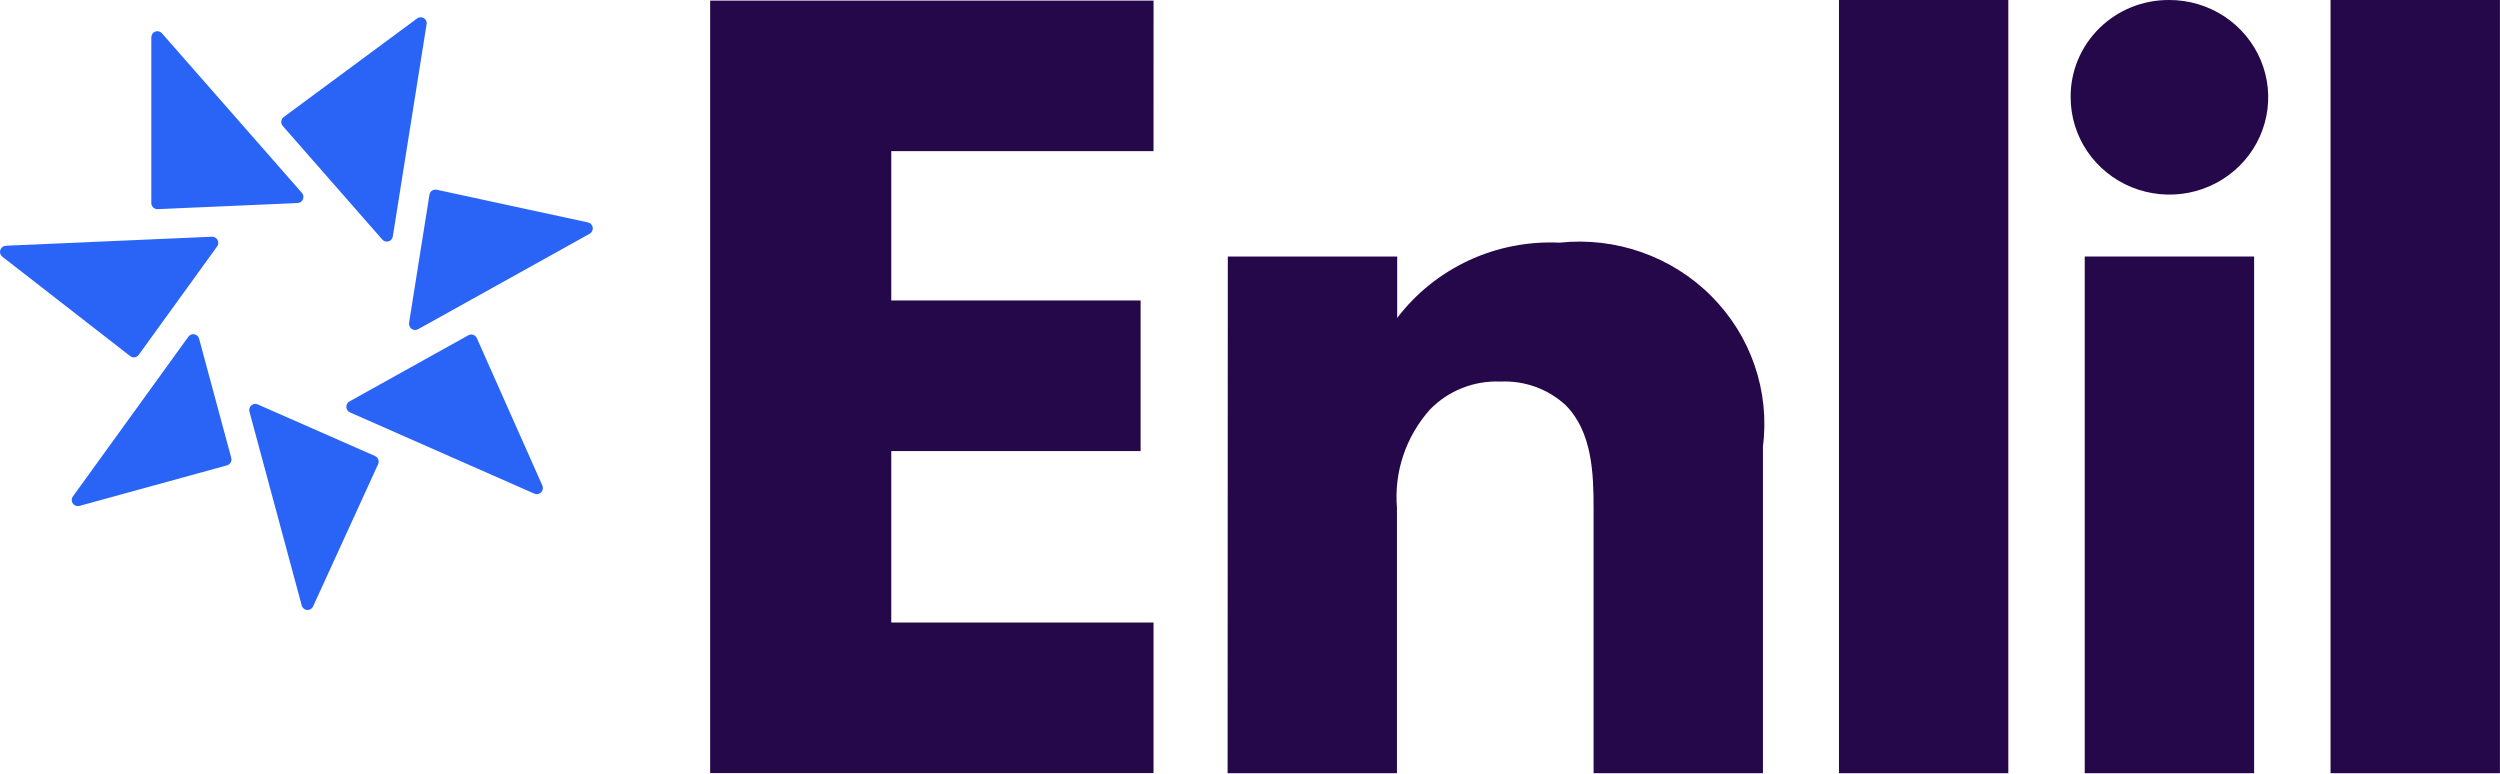
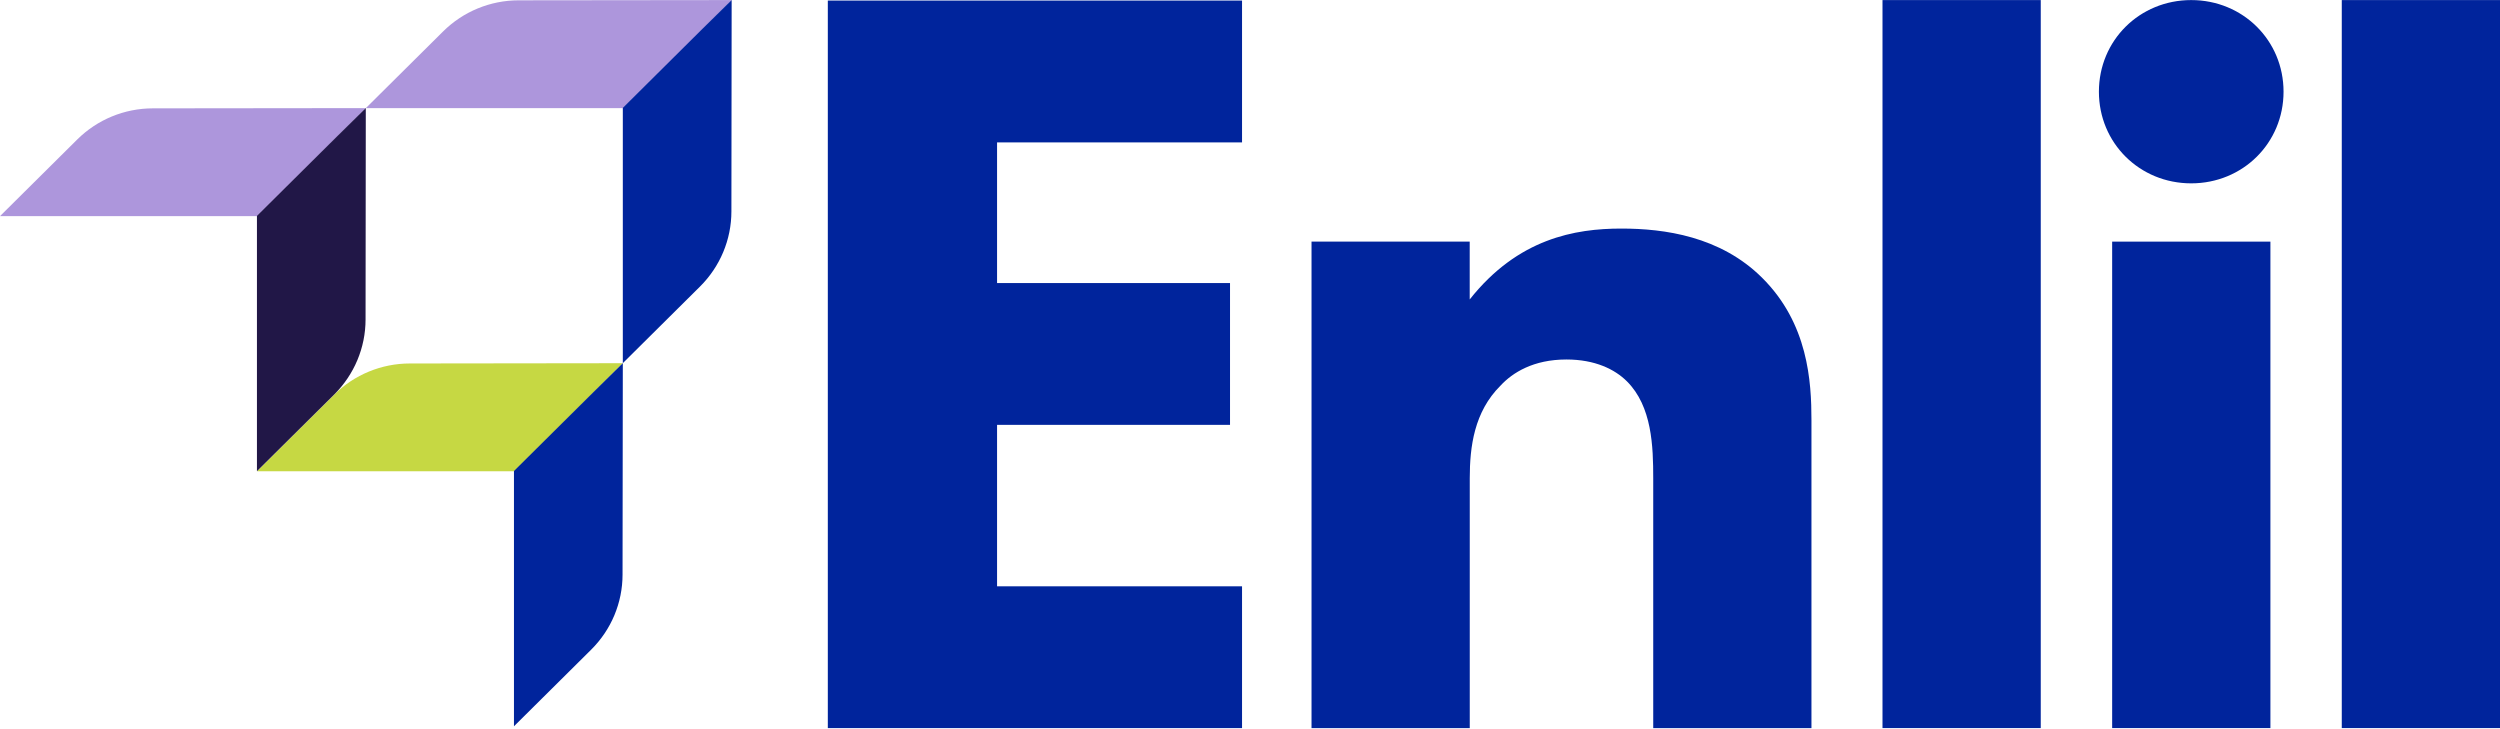
- <svg xmlns="http://www.w3.org/2000/svg" width="97" height="30" viewBox="0 0 97 30" fill="none">
-   <path d="M44.757 5.864H34.581V11.657H44.256V17.501H34.581V24.153H44.757V29.995H27.554V0.023H44.758L44.757 5.864Z" fill="#250849" />
-   <path d="M47.639 9.953H54.211V12.336C54.938 11.38 55.893 10.614 56.99 10.104C58.088 9.595 59.296 9.358 60.508 9.415C61.585 9.3 62.675 9.427 63.695 9.786C64.715 10.145 65.64 10.726 66.399 11.488C67.159 12.249 67.734 13.169 68.08 14.18C68.427 15.191 68.537 16.267 68.402 17.325V30H61.831V19.707C61.831 18.404 61.785 16.741 60.732 15.707C60.396 15.4 60 15.162 59.569 15.007C59.138 14.852 58.68 14.784 58.222 14.805C57.714 14.783 57.207 14.868 56.734 15.055C56.262 15.242 55.836 15.526 55.484 15.888C55.02 16.407 54.668 17.012 54.447 17.669C54.227 18.325 54.144 19.019 54.202 19.708V30.001H47.631L47.639 9.953Z" fill="#250849" />
-   <path d="M77.923 0H71.352V30H77.923V0Z" fill="#250849" />
-   <path d="M87.46 9.953H80.888V30H87.46V9.953Z" fill="#250849" />
-   <path d="M96.997 0H90.425V30H96.997V0Z" fill="#250849" />
-   <path d="M84.173 2.81394e-05C84.931 2.81607e-05 85.673 0.221 86.303 0.636C86.933 1.051 87.424 1.641 87.715 2.33C88.005 3.02 88.081 3.779 87.933 4.511C87.785 5.244 87.42 5.916 86.884 6.444C86.348 6.972 85.665 7.332 84.922 7.478C84.178 7.624 83.408 7.549 82.707 7.263C82.007 6.978 81.408 6.494 80.987 5.873C80.566 5.253 80.341 4.523 80.341 3.776C80.336 3.279 80.432 2.786 80.623 2.326C80.814 1.866 81.096 1.448 81.453 1.096C81.809 0.745 82.234 0.467 82.701 0.278C83.168 0.09 83.669 -0.004 84.173 2.81394e-05Z" fill="#250849" />
-   <path d="M16.551 0.944L15.241 9.175C15.234 9.22 15.214 9.261 15.185 9.295C15.156 9.329 15.118 9.353 15.075 9.366C15.032 9.378 14.987 9.378 14.944 9.366C14.902 9.353 14.863 9.329 14.834 9.295L10.972 4.889C10.95 4.864 10.934 4.835 10.924 4.803C10.914 4.772 10.911 4.739 10.915 4.706C10.918 4.673 10.928 4.641 10.945 4.613C10.961 4.584 10.983 4.559 11.01 4.54L16.185 0.715C16.222 0.687 16.267 0.671 16.314 0.669C16.36 0.667 16.406 0.679 16.446 0.704C16.486 0.728 16.517 0.764 16.537 0.807C16.556 0.85 16.562 0.898 16.555 0.944H16.551ZM6.282 1.29L11.714 7.483C11.744 7.517 11.763 7.558 11.77 7.602C11.777 7.647 11.772 7.692 11.755 7.733C11.737 7.775 11.709 7.81 11.672 7.836C11.636 7.861 11.593 7.876 11.549 7.878L6.116 8.115C6.085 8.116 6.053 8.111 6.023 8.1C5.994 8.088 5.967 8.071 5.944 8.049C5.921 8.027 5.903 8 5.89 7.971C5.878 7.941 5.871 7.91 5.871 7.878V1.449C5.871 1.4 5.885 1.353 5.912 1.313C5.939 1.273 5.978 1.243 6.022 1.225C6.067 1.208 6.116 1.205 6.162 1.217C6.209 1.228 6.251 1.254 6.282 1.29ZM0.225 9.534L8.222 9.185C8.266 9.182 8.311 9.193 8.35 9.215C8.389 9.237 8.421 9.271 8.442 9.311C8.463 9.351 8.472 9.396 8.469 9.442C8.465 9.487 8.449 9.53 8.421 9.566L5.383 13.768C5.364 13.793 5.341 13.815 5.314 13.831C5.287 13.848 5.257 13.858 5.226 13.863C5.195 13.867 5.164 13.865 5.133 13.857C5.103 13.849 5.075 13.835 5.05 13.816L0.093 9.962C0.054 9.932 0.026 9.891 0.011 9.845C-0.004 9.798 -0.004 9.748 0.011 9.701C0.025 9.655 0.054 9.614 0.092 9.584C0.131 9.555 0.177 9.538 0.225 9.536V9.534ZM2.829 19.261L7.31 13.063C7.336 13.027 7.371 13 7.412 12.983C7.454 12.967 7.498 12.962 7.542 12.97C7.585 12.979 7.625 12.999 7.658 13.029C7.69 13.06 7.714 13.098 7.725 13.142L8.972 17.765C8.98 17.795 8.983 17.826 8.979 17.857C8.975 17.888 8.965 17.918 8.95 17.945C8.934 17.972 8.914 17.996 8.889 18.015C8.865 18.034 8.837 18.048 8.807 18.056L3.079 19.63C3.033 19.642 2.983 19.64 2.937 19.623C2.892 19.606 2.853 19.575 2.825 19.535C2.798 19.494 2.783 19.446 2.784 19.397C2.785 19.348 2.8 19.3 2.829 19.261ZM11.708 23.497L9.678 15.971C9.666 15.928 9.667 15.882 9.68 15.839C9.692 15.797 9.717 15.758 9.751 15.729C9.784 15.7 9.825 15.681 9.869 15.674C9.913 15.667 9.957 15.673 9.998 15.691L14.55 17.693C14.579 17.706 14.605 17.724 14.627 17.747C14.648 17.77 14.665 17.797 14.676 17.827C14.688 17.857 14.693 17.888 14.692 17.92C14.691 17.952 14.683 17.983 14.67 18.012L12.147 23.531C12.126 23.575 12.093 23.612 12.052 23.636C12.01 23.661 11.962 23.672 11.914 23.668C11.866 23.664 11.821 23.645 11.784 23.614C11.747 23.583 11.72 23.541 11.708 23.494V23.497ZM20.736 19.155L13.577 16C13.537 15.982 13.503 15.953 13.478 15.917C13.454 15.88 13.439 15.838 13.438 15.793C13.435 15.749 13.446 15.705 13.467 15.666C13.489 15.628 13.52 15.596 13.559 15.575L18.174 13.008C18.203 12.992 18.234 12.983 18.266 12.98C18.298 12.977 18.331 12.981 18.361 12.991C18.392 13.002 18.42 13.018 18.444 13.04C18.468 13.062 18.488 13.089 18.501 13.119L21.044 18.839C21.063 18.883 21.069 18.932 21.06 18.979C21.052 19.026 21.03 19.069 20.996 19.103C20.963 19.137 20.921 19.16 20.874 19.17C20.828 19.179 20.78 19.174 20.736 19.155ZM15.872 12.525L16.663 7.553C16.669 7.521 16.681 7.491 16.698 7.464C16.715 7.437 16.738 7.414 16.764 7.396C16.791 7.378 16.82 7.366 16.852 7.36C16.883 7.354 16.915 7.355 16.946 7.362L22.814 8.63C22.861 8.64 22.904 8.664 22.936 8.7C22.969 8.735 22.991 8.78 22.997 8.828C23.005 8.876 22.997 8.925 22.975 8.968C22.954 9.011 22.92 9.047 22.878 9.07L16.219 12.775C16.18 12.797 16.136 12.806 16.093 12.804C16.049 12.801 16.007 12.786 15.971 12.761C15.935 12.735 15.907 12.7 15.89 12.659C15.873 12.618 15.867 12.573 15.874 12.53" fill="#2A64F6" />
+ <svg xmlns="http://www.w3.org/2000/svg" width="103" height="30" viewBox="0 0 103 30" fill="none">
+   <path d="M54.032 9.955H60.552V12.338C62.543 9.822 64.897 9.417 66.8 9.417C68.567 9.417 70.875 9.732 72.595 11.44C74.496 13.326 74.632 15.709 74.632 17.327V30H68.113V19.707C68.113 18.404 68.067 16.741 67.027 15.709C66.53 15.215 65.715 14.811 64.536 14.811C63.177 14.811 62.318 15.351 61.821 15.888C60.735 16.966 60.554 18.404 60.554 19.707V30H54.035V9.957L54.032 9.955Z" fill="#00249C" />
+   <path d="M84.079 0.003H77.559V29.997H84.079V0.003Z" fill="#00249C" />
+   <path d="M93.541 9.955H87.021V29.997H93.541V9.955Z" fill="#00249C" />
+   <path d="M103 0.003H96.481V29.997H103V0.003Z" fill="#00249C" />
+   <path d="M90.278 0.003C92.406 0.003 94.082 1.666 94.082 3.778C94.082 5.89 92.406 7.554 90.278 7.554C88.151 7.554 86.475 5.893 86.475 3.778C86.475 1.664 88.151 0.003 90.278 0.003Z" fill="#00249C" />
+   <path d="M30.144 0.003L21.371 0.013C20.2 0.013 19.081 0.476 18.253 1.298L15.073 4.454H25.67L28.948 1.201L30.147 0.003H30.144Z" fill="#AD96DC" />
+   <path d="M30.144 0.003L30.134 8.711C30.134 9.873 29.667 10.984 28.84 11.806L25.66 14.962V4.444L28.938 1.19L30.144 0V0.003Z" fill="#00249C" />
+   <path d="M25.66 14.964L16.886 14.975C15.716 14.975 14.596 15.438 13.768 16.259L10.589 19.416H21.185L24.463 16.162L25.662 14.964H25.66Z" fill="#C6D843" />
+   <path d="M25.66 14.964L25.649 23.672C25.649 24.835 25.183 25.946 24.355 26.767L21.175 29.923V19.405L24.453 16.152L25.66 14.962V14.964Z" fill="#00249C" />
+   <path d="M15.071 4.454L6.298 4.464C5.127 4.464 4.008 4.927 3.18 5.749L0 8.905H10.597L13.874 5.652L15.073 4.454H15.071Z" fill="#AD96DC" />
+   <path d="M15.071 4.454L15.061 13.162C15.061 14.324 14.594 15.435 13.766 16.257L10.586 19.413V8.895L13.864 5.642L15.071 4.451V4.454Z" fill="#211747" />
+   <path d="M51.172 5.867H41.079V11.662H50.677V17.504H41.079V24.156H51.172V29.998H34.106V0.023H51.172V5.867Z" fill="#00249C" />
</svg>
